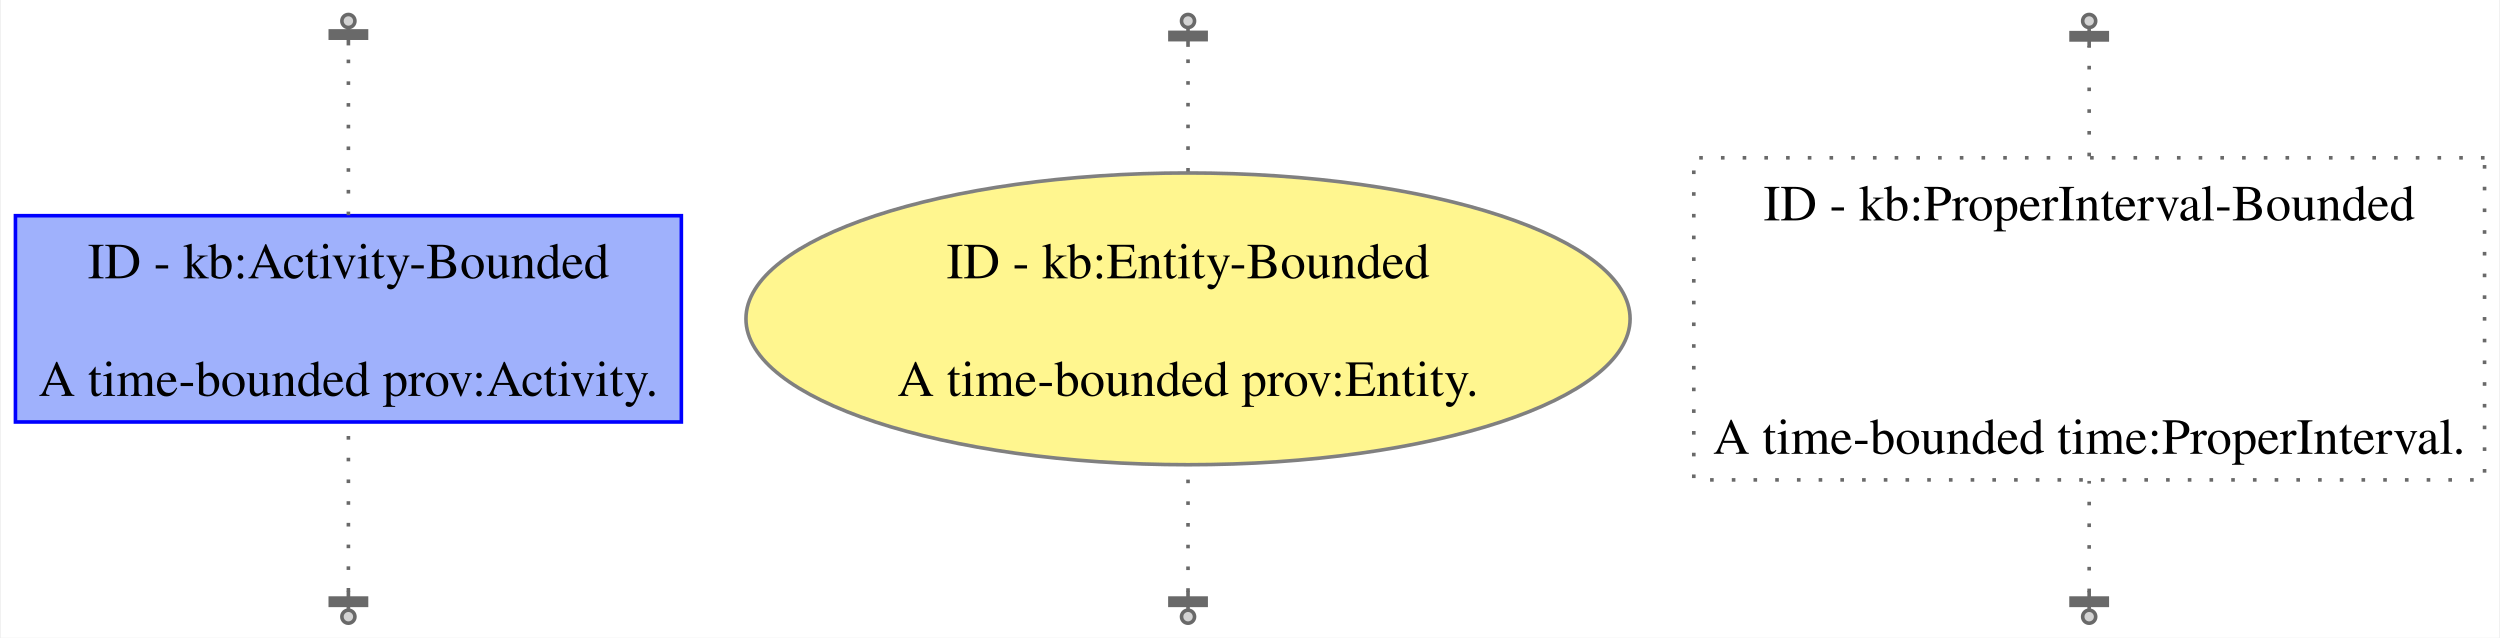
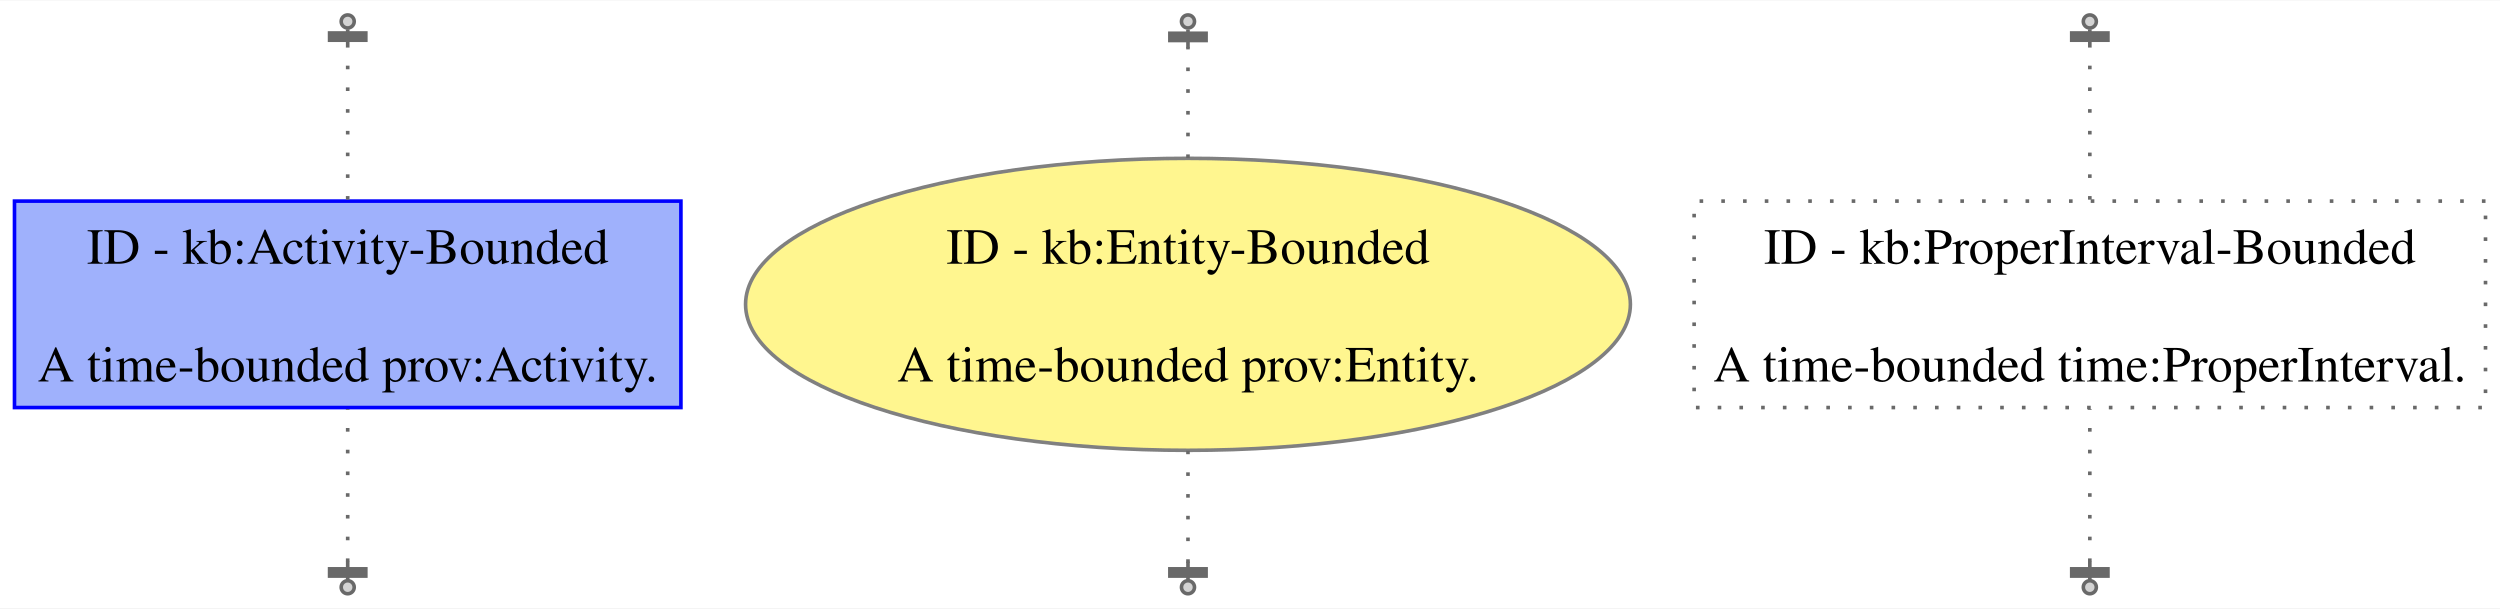
- <svg xmlns="http://www.w3.org/2000/svg" xmlns:xlink="http://www.w3.org/1999/xlink" width="690pt" height="176pt" viewBox="0.00 0.00 690.25 176.20">
-   <g id="graph0" class="graph" transform="scale(1 1) rotate(0) translate(4 172.2)">
-     <polygon fill="white" stroke="none" points="-4,4 -4,-172.2 686.25,-172.2 686.25,4 -4,4" />
+ <svg xmlns="http://www.w3.org/2000/svg" xmlns:xlink="http://www.w3.org/1999/xlink" width="690pt" height="168pt" viewBox="0.00 0.00 690.25 167.81">
+   <g id="graph0" class="graph" transform="scale(1 1) rotate(0) translate(4 163.81)">
+     <polygon fill="white" stroke="none" points="-4,4 -4,-163.81 686.25,-163.81 686.25,4 -4,4" />
    <g id="node1" class="node">
      <g id="a_node1">
        <a xlink:title="ID - urn:example:Activity-Bounded">
-           <polygon fill="#9fb1fc" stroke="#0000ff" points="184,-112.6 0,-112.6 0,-55.6 184,-55.6 184,-112.6" />
-           <text text-anchor="middle" x="92" y="-95.3" font-family="Times,serif" font-size="14.00">ID - kb:Activity-Bounded</text>
-           <text text-anchor="middle" x="92" y="-62.8" font-family="Times,serif" font-size="14.00">A time-bounded prov:Activity.</text>
+           <polygon fill="#9fb1fc" stroke="#0000ff" points="184,-108.41 0,-108.41 0,-51.41 184,-51.41 184,-108.41" />
+           <text text-anchor="middle" x="92" y="-91.11" font-family="Times,serif" font-size="14.00">ID - kb:Activity-Bounded</text>
+           <text text-anchor="middle" x="92" y="-58.61" font-family="Times,serif" font-size="14.00">A time-bounded prov:Activity.</text>
        </a>
      </g>
    </g>
    <g id="node5" class="node">
      <g id="a_node5">
        <a xlink:title="ID - urn:example:Activity-Bounded-Start&#10;&#10;Start of urn:example:Activity-Bounded">
-           <ellipse fill="lightgray" stroke="dimgray" cx="92" cy="-166.4" rx="1.8" ry="1.8" />
+           <ellipse fill="lightgray" stroke="dimgray" cx="92" cy="-158.01" rx="1.8" ry="1.8" />
        </a>
      </g>
    </g>
    <g id="edge2" class="edge">
-       <path fill="none" stroke="dimgray" stroke-dasharray="1,5" d="M92,-112.73C92,-129.84 92,-150.31 92,-159.91" />
-       <polygon fill="dimgray" stroke="dimgray" points="97,-163.65 87,-163.65 87,-161.65 97,-161.65 97,-163.65" />
-       <polyline fill="none" stroke="dimgray" points="92,-164.65 92,-159.65" />
+       <path fill="none" stroke="dimgray" stroke-dasharray="1,5" d="M92,-108.81C92,-124.11 92,-141.76 92,-150.86" />
+       <polygon fill="dimgray" stroke="dimgray" points="97,-154.83 87,-154.83 87,-152.83 97,-152.83 97,-154.83" />
+       <polyline fill="none" stroke="dimgray" points="92,-155.83 92,-150.83" />
    </g>
    <g id="node2" class="node">
      <g id="a_node2">
        <a xlink:title="ID - urn:example:Entity-Bounded">
-           <ellipse fill="#fff68f" stroke="#808080" cx="324" cy="-84.1" rx="122.15" ry="40.31" />
-           <text text-anchor="middle" x="324" y="-95.3" font-family="Times,serif" font-size="14.00">ID - kb:Entity-Bounded</text>
-           <text text-anchor="middle" x="324" y="-62.8" font-family="Times,serif" font-size="14.00">A time-bounded prov:Entity.</text>
+           <ellipse fill="#fff68f" stroke="#808080" cx="324" cy="-79.91" rx="122.15" ry="40.31" />
+           <text text-anchor="middle" x="324" y="-91.11" font-family="Times,serif" font-size="14.00">ID - kb:Entity-Bounded</text>
+           <text text-anchor="middle" x="324" y="-58.61" font-family="Times,serif" font-size="14.00">A time-bounded prov:Entity.</text>
        </a>
      </g>
    </g>
    <g id="node6" class="node">
      <g id="a_node6">
        <a xlink:title="ID - urn:example:Entity-Bounded-Generation&#10;&#10;Generation of urn:example:Entity-Bounded">
-           <ellipse fill="lightgray" stroke="dimgray" cx="324" cy="-166.4" rx="1.8" ry="1.8" />
+           <ellipse fill="lightgray" stroke="dimgray" cx="324" cy="-158.01" rx="1.8" ry="1.8" />
        </a>
      </g>
    </g>
    <g id="edge4" class="edge">
-       <path fill="none" stroke="dimgray" stroke-dasharray="1,5" d="M324,-124.78C324,-138.36 324,-152.02 324,-159.52" />
-       <polygon fill="dimgray" stroke="dimgray" points="329,-163.25 319,-163.25 319,-161.25 329,-161.25 329,-163.25" />
-       <polyline fill="none" stroke="dimgray" points="324,-164.25 324,-159.25" />
+       <path fill="none" stroke="dimgray" stroke-dasharray="1,5" d="M324,-120.3C324,-132.29 324,-144.11 324,-150.97" />
+       <polygon fill="dimgray" stroke="dimgray" points="329,-154.75 319,-154.75 319,-152.75 329,-152.75 329,-154.75" />
+       <polyline fill="none" stroke="dimgray" points="324,-155.75 324,-150.75" />
    </g>
    <g id="node3" class="node">
      <g id="a_node3">
        <a xlink:title="ID - urn:example:ProperInterval-Bounded">
-           <polygon fill="none" stroke="dimgray" stroke-dasharray="1,5" points="682.25,-128.6 463.75,-128.6 463.75,-39.6 682.25,-39.6 682.25,-128.6" />
-           <text text-anchor="middle" x="573" y="-111.3" font-family="Times,serif" font-size="14.00">ID - kb:ProperInterval-Bounded</text>
-           <text text-anchor="middle" x="573" y="-46.8" font-family="Times,serif" font-size="14.00">A time-bounded time:ProperInterval.</text>
+           <polygon fill="none" stroke="dimgray" stroke-dasharray="1,5" points="682.25,-108.41 463.75,-108.41 463.75,-51.41 682.25,-51.41 682.25,-108.41" />
+           <text text-anchor="middle" x="573" y="-91.11" font-family="Times,serif" font-size="14.00">ID - kb:ProperInterval-Bounded</text>
+           <text text-anchor="middle" x="573" y="-58.61" font-family="Times,serif" font-size="14.00">A time-bounded time:ProperInterval.</text>
        </a>
      </g>
    </g>
    <g id="node8" class="node">
      <g id="a_node8">
        <a xlink:title="ID - urn:example:ProperInterval-Bounded-Beginning&#10;&#10;Beginning of urn:example:ProperInterval-Bounded">
-           <ellipse fill="lightgray" stroke="dimgray" cx="573" cy="-166.4" rx="1.8" ry="1.8" />
+           <ellipse fill="lightgray" stroke="dimgray" cx="573" cy="-158.01" rx="1.8" ry="1.8" />
        </a>
      </g>
    </g>
    <g id="edge6" class="edge">
-       <path fill="none" stroke="dimgray" stroke-dasharray="1,5" d="M573,-129.01C573,-141.12 573,-152.77 573,-159.5" />
-       <polygon fill="dimgray" stroke="dimgray" points="578,-163.17 568,-163.17 568,-161.17 578,-161.17 578,-163.17" />
-       <polyline fill="none" stroke="dimgray" points="573,-164.17 573,-159.17" />
+       <path fill="none" stroke="dimgray" stroke-dasharray="1,5" d="M573,-108.81C573,-124.11 573,-141.76 573,-150.86" />
+       <polygon fill="dimgray" stroke="dimgray" points="578,-154.83 568,-154.83 568,-152.83 578,-152.83 578,-154.83" />
+       <polyline fill="none" stroke="dimgray" points="573,-155.83 573,-150.83" />
    </g>
    <g id="node4" class="node">
      <g id="a_node4">
        <a xlink:title="ID - urn:example:Activity-Bounded-End&#10;&#10;End of urn:example:Activity-Bounded">
          <ellipse fill="lightgray" stroke="dimgray" cx="92" cy="-1.8" rx="1.8" ry="1.8" />
        </a>
      </g>
    </g>
    <g id="edge1" class="edge">
-       <path fill="none" stroke="dimgray" stroke-dasharray="1,5" d="M92,-8.72C92,-18.47 92,-38.49 92,-55.31" />
-       <polygon fill="dimgray" stroke="dimgray" points="87,-4.94 97,-4.94 97,-6.94 87,-6.94 87,-4.94" />
-       <polyline fill="none" stroke="dimgray" points="92,-3.94 92,-8.94" />
+       <path fill="none" stroke="dimgray" stroke-dasharray="1,5" d="M92,-8.76C92,-17.81 92,-35.58 92,-50.97" />
+       <polygon fill="dimgray" stroke="dimgray" points="87,-4.88 97,-4.88 97,-6.88 87,-6.88 87,-4.88" />
+       <polyline fill="none" stroke="dimgray" points="92,-3.88 92,-8.88" />
    </g>
    <g id="node7" class="node">
      <g id="a_node7">
        <a xlink:title="ID - urn:example:Entity-Bounded-Invalidation&#10;&#10;Invalidation of urn:example:Entity-Bounded">
          <ellipse fill="lightgray" stroke="dimgray" cx="324" cy="-1.8" rx="1.8" ry="1.8" />
        </a>
      </g>
    </g>
    <g id="edge3" class="edge">
-       <path fill="none" stroke="dimgray" stroke-dasharray="1,5" d="M324,-8.68C324,-16.24 324,-30.02 324,-43.69" />
-       <polygon fill="dimgray" stroke="dimgray" points="319,-4.94 329,-4.94 329,-6.94 319,-6.94 319,-4.94" />
-       <polyline fill="none" stroke="dimgray" points="324,-3.94 324,-8.94" />
+       <path fill="none" stroke="dimgray" stroke-dasharray="1,5" d="M324,-8.53C324,-15.34 324,-27.32 324,-39.48" />
+       <polygon fill="dimgray" stroke="dimgray" points="319,-4.88 329,-4.88 329,-6.88 319,-6.88 319,-4.88" />
+       <polyline fill="none" stroke="dimgray" points="324,-3.88 324,-8.88" />
    </g>
    <g id="node9" class="node">
      <g id="a_node9">
        <a xlink:title="ID - urn:example:ProperInterval-Bounded-End&#10;&#10;End of urn:example:ProperInterval-Bounded">
          <ellipse fill="lightgray" stroke="dimgray" cx="573" cy="-1.8" rx="1.8" ry="1.8" />
        </a>
      </g>
    </g>
    <g id="edge5" class="edge">
-       <path fill="none" stroke="dimgray" stroke-dasharray="1,5" d="M573,-8.57C573,-15.3 573,-27.08 573,-39.32" />
-       <polygon fill="dimgray" stroke="dimgray" points="568,-4.94 578,-4.94 578,-6.94 568,-6.94 568,-4.94" />
-       <polyline fill="none" stroke="dimgray" points="573,-3.94 573,-8.94" />
+       <path fill="none" stroke="dimgray" stroke-dasharray="1,5" d="M573,-8.76C573,-17.81 573,-35.58 573,-50.97" />
+       <polygon fill="dimgray" stroke="dimgray" points="568,-4.88 578,-4.88 578,-6.88 568,-6.88 568,-4.88" />
+       <polyline fill="none" stroke="dimgray" points="573,-3.88 573,-8.88" />
    </g>
  </g>
</svg>
